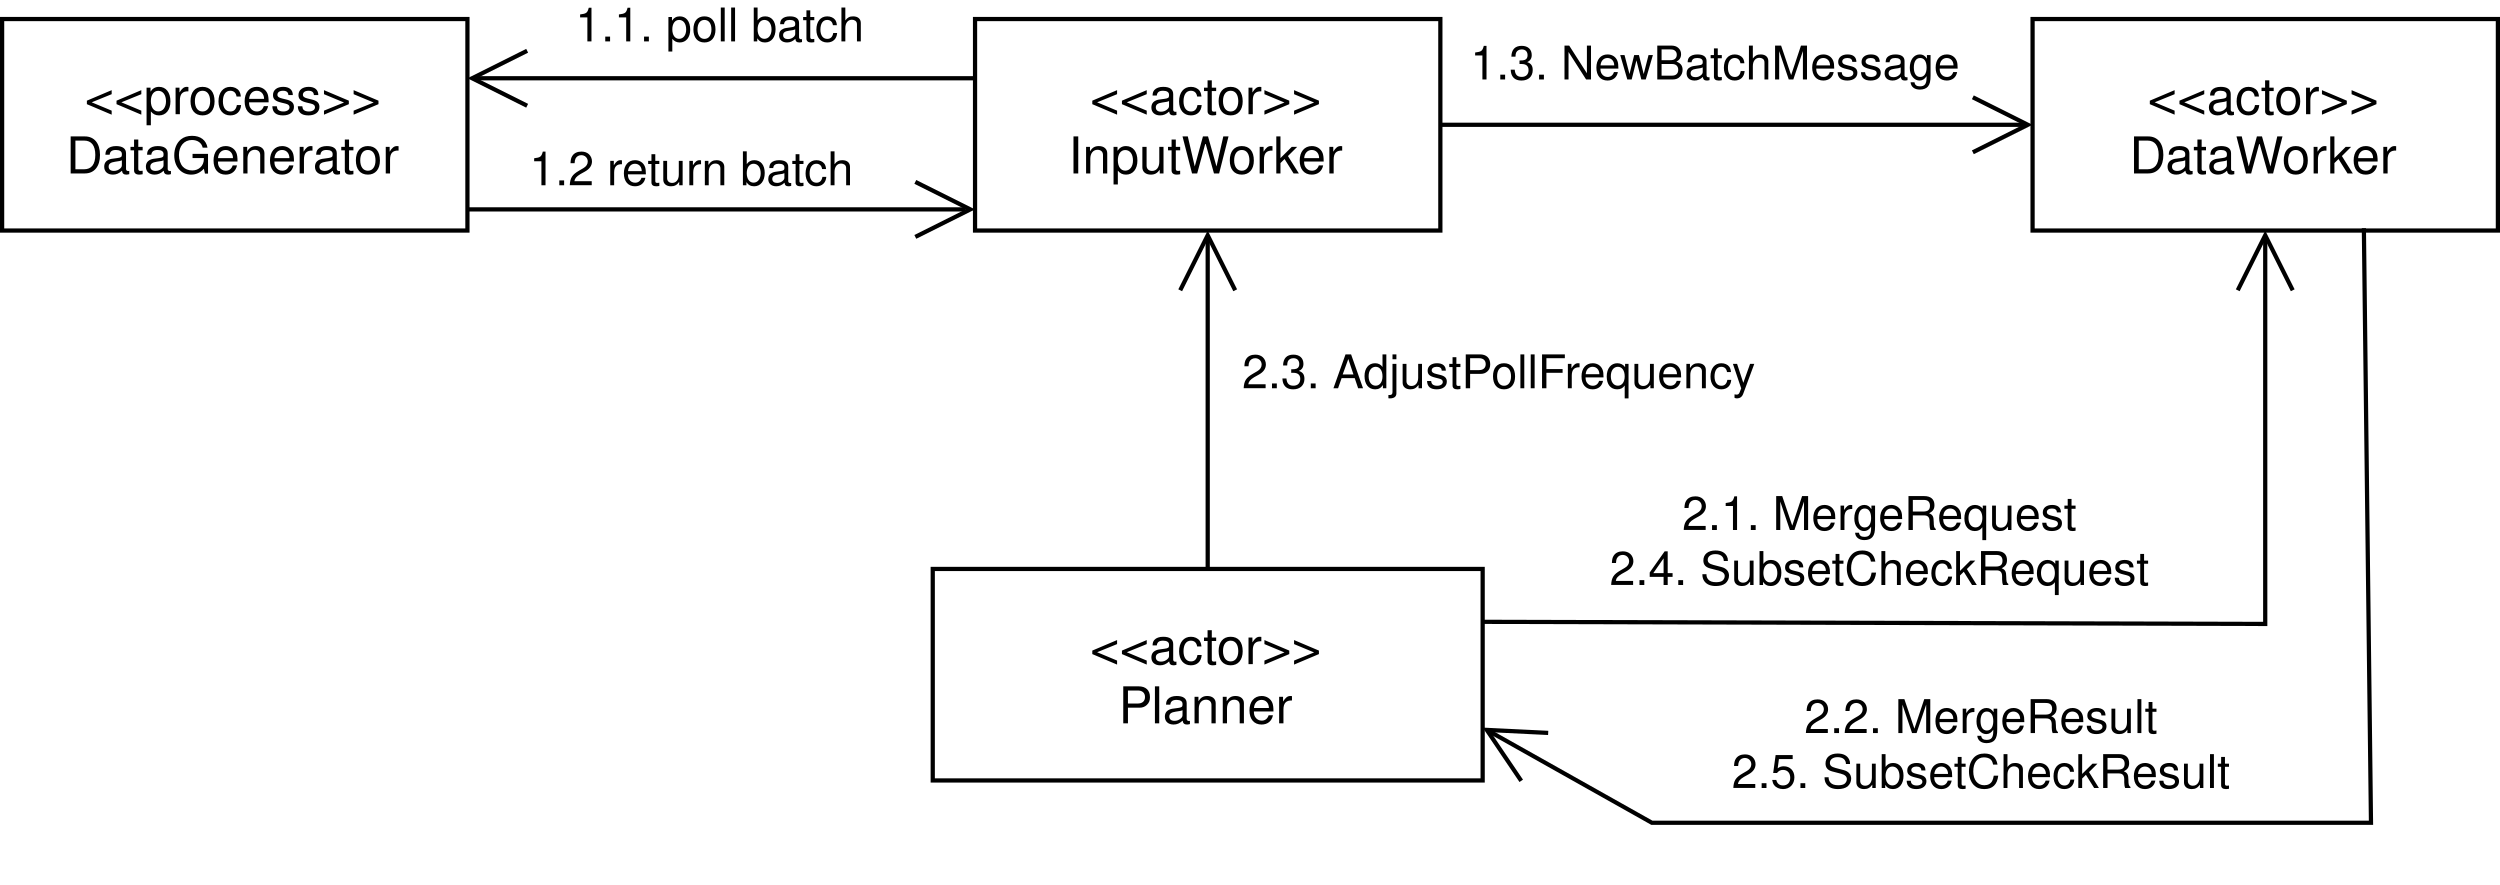
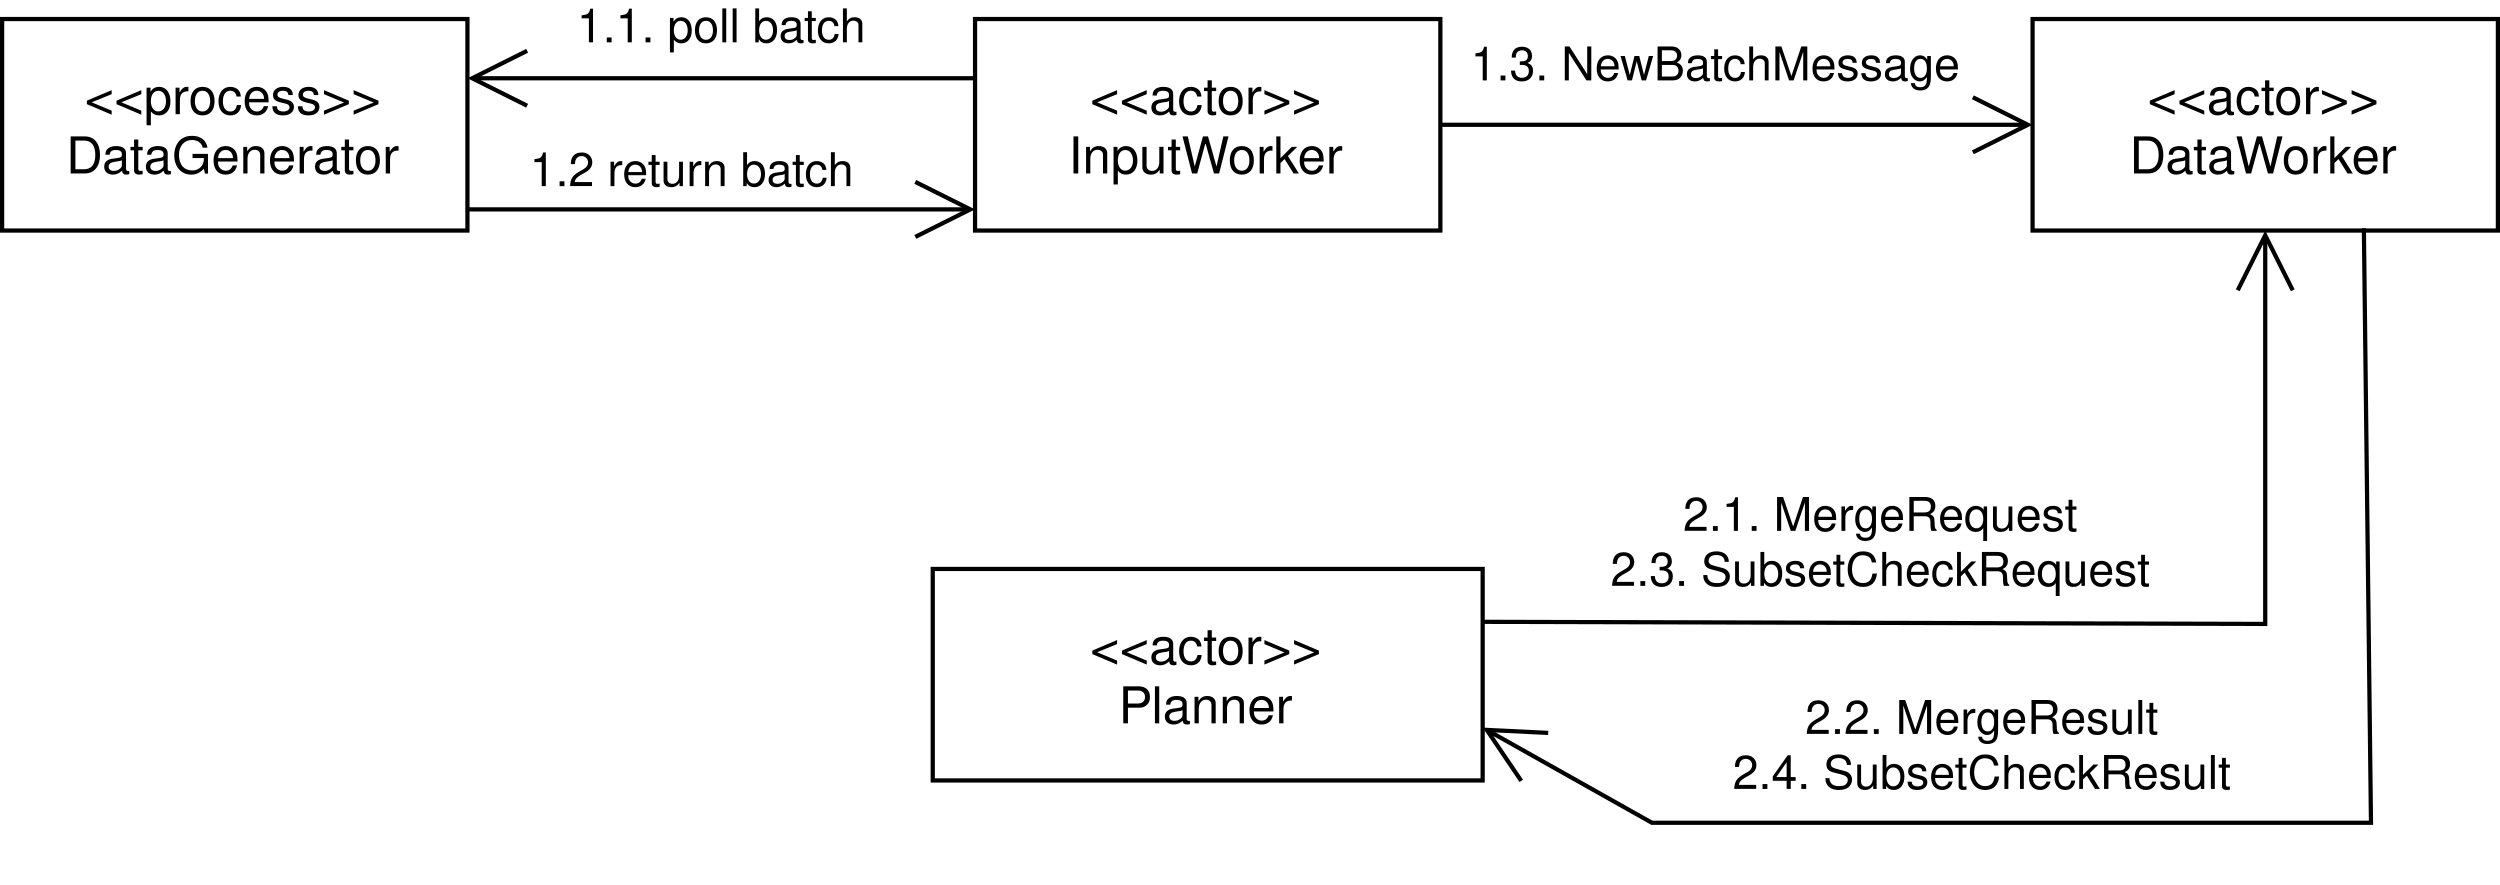
- <svg xmlns="http://www.w3.org/2000/svg" version="1.1" width="591px" height="209px" viewBox="-0.5 -0.5 591 209" content="&lt;mxfile host=&quot;Electron&quot; modified=&quot;2022-09-29T23:54:06.908Z&quot; agent=&quot;5.0 (X11; Linux x86_64) AppleWebKit/537.36 (KHTML, like Gecko) draw.io/20.3.0 Chrome/104.0.511.114 Electron/20.1.3 Safari/537.36&quot; etag=&quot;RxB1-_FU1YBXpfAkwTi2&quot; version=&quot;20.3.0&quot; type=&quot;device&quot;&gt;&lt;diagram id=&quot;w2qkUoYywfyTPRpWOiJ7&quot; name=&quot;Page-1&quot;&gt;3Vlbd5s4EP41fjQHJK6PJjTZS7PN2Tw02zcFFJsGI0eI2vTXr2Qk7iFOYmK3fjBoGEaa2zfSMIMX690VRZvVNYlwMgN6tJvBYAaAYduQXwSlKCmm5ZaEJY0jyVQTbuOfWBJ1Sc3jCGctRkZIwuJNmxiSNMUha9EQpWTbZnsgSXvWDVriHuE2REmf+jWO2KqkupZe0//A8XKlZjZ0+WSNFLMkZCsUkW2DBD/N4AUlhJV3690FToTxlF3K9y6feVotjOKUHfKCvvCe5nfBF+b4f10tlvTb9jOeSyk/UJJLhWfATrg8X11RyAjlg6UkqusMQO4j6P+ZbnL2ldBHTKWerEgqWd0lqvkwZXjXIMklX2GyxowWnEU9VZYuOuNt7Q1DBcuq4QnFh2QALCvRtY34jTTTK0wG3m2yADE0ncVM/dwsBt9tsZsE8fSeJsDMtrmAO2Au+JHmcgbM1dEbp9FCgBsfkQ1OuYU45TIW8wRGOZJQanDVfUryNMJiTmFMvIvZnWLk9/8JumbJUbBrsAWFHDxr6IzkNMQvIwxDdInZCJ9UEkctPO67rekWW7qA4gSx+Ecbsof8IsXdkJirUYUAhJ0Q8DquLZWUbzUhtiPI9F4QVFqhJ2gfJpWOb48cldWN0DE0qHHKP3jrIxaurnGWiYrXCyhu9s/onhdvnoxJvOQhFYTc1zznoC+SKeYlcSEfrOMoEi/6FGfxT3S/FyKiZCMU26tq+TMrGIyb0ZDvZm1V1+UkrdI5lM1zXTNc3ThKWLgtX84Nqy2APDxkeBI3uhMDwNuTGR6YzMbpkhk4nfLndvx2aDJD+wVBEyezd5IyAKaqA4eGzgnrAHAdzfYA1J3y3zGPUxYABFollP+LfU1TrnFYleCuRkWDTaLts+qYltVZP+zEaSnxuCWof6IAmiFK0DXmWv2Ln3KcscbWDmimeHqb33M0vVjh8LHiOVmNem4T+epyBB1d03UDOh5XFpqm13aIM7KFHPbpvB068KNKkip+06FRyhdYwZEYlHjkWGpcA9J+pBBJwRhn3YutocxzvVEsE4MbTGNuGxFC78Q3cCC+wdPhGwTH2ue6bUHVBvrYCNadx9RH1wWNUf6JEM8eQDzQQLwsT9qAZ/UAr2T5DfDOM0fwDhruL4N3/UM4KE9Si+h7nvHQTpJLKgpVGha/g+eAO1qpugl+Fp5DjwUN/r4r7HnhfdktzG++/3RAR3NDSciPwS806K5wiinat6WO33Sad4DtQ3t0g2YDU9d3VaaP0XQ6RfHsNaJtAXX1ryPw4FPmq6Qe78g5GAT9Rq1R7t03ZP/yvWghnRDtRiP3rHpH1Tmo6h59GABOvVM/q6zspo9nHSMpe7k+LnbirOzvLw2tNB3LaXquaanC8KzSst3QmXcbL29JSj6sv+GW7PWXcPjpfw==&lt;/diagram&gt;&lt;/mxfile&gt;" style="background-color: rgb(255, 255, 255);">
+ <svg xmlns="http://www.w3.org/2000/svg" version="1.1" width="591px" height="209px" viewBox="-0.5 -0.5 591 209" content="&lt;mxfile host=&quot;Electron&quot; modified=&quot;2022-10-06T12:18:29.043Z&quot; agent=&quot;5.0 (X11; Linux x86_64) AppleWebKit/537.36 (KHTML, like Gecko) draw.io/20.3.0 Chrome/104.0.511.114 Electron/20.1.3 Safari/537.36&quot; etag=&quot;UTFig45J-3CqVJ981jY8&quot; version=&quot;20.3.0&quot; type=&quot;device&quot;&gt;&lt;diagram id=&quot;w2qkUoYywfyTPRpWOiJ7&quot; name=&quot;Page-1&quot;&gt;3Vlbd5s4EP41PJoDEhh4NKHNXpptzuahad8UUGxOMHKEqE1//UpG4h7iNBD7rB9sZhhGmtunGazBq+3hmqLd5oZEONGAER00GGgAmI4H+I/gFCXHtp2SsaZxJIVqxl38C0umIbl5HOGsJcgISVi8azNDkqY4ZC0eopTs22KPJGmvukNr3GPchSjpc7/FEduUXNc2av4fOF5v1MqmIe9skRKWjGyDIrJvsOAnDV5RQlh5tT1c4UQ4T/mlfO7zC3erjVGcslMeMFbe8+I++Moc/6/r1Zr+2H/BC6nlJ0pyabAGlgnX56tfFDJCObGWTPWrAchjBP0/013OvhH6hKm0kxVJpau7RbUepgwfGiy55WtMtpjRgouou8rTRYfe19EwVbJsGpFQckgmwLpSXfuIX0g3vcFl4N0uCxBD83nMMi7NY/DdHrtNEC/veRLMarsLuAPugh/pLmfAXR27cRqtBLhxiuxwyj3EOZ9jsU5glpSEUpOb7lOSpxEWawpn4kPM7pUgv/4u+LotqeDQEAsKSbzo6IzkNMSvIwxDdI3ZiJw0EkctPO6HrRmWpQwBxQli8c82ZA/FRaq7JTE3o0oBCDsp4HVCWxopn2pCbEeR5b2iqPRCT9ExTSobfz9zVFU3UsfUoc45/+C9j1i4ucFZJk68XkJxt39BD/zw5sWYxGueUkHIY81rDvqimGJ+JK7kjW0cReJBn+Is/oUejkpEluyEYUdTbV+zg8G8GU35btVW57pcpHV0DlXzwtBN1zAnSQu3FcuFabcVkMfHDM8SRu8sAADmQgB4+QgAXEdfegAaTvntWNMAAoBAr5Tyb3GiNfWap+EDDzUqGmKyzl40x7Ltzv5hJ09LjdOCT7+XBLopwOcGc6v+xc85zljjUAclNN3lD7yOrjY4fKpkzoZOL7UPbwYi6Bi6YZjQ8bix0LK8dkCckeZhOKaLdurAjwIjBXvzoVHKN1jBkSBKPHJsRdeAdKQUIikY46JHtTWUea43imWCuMU05r4RKfROfAMn4hs8Y4cDpupw3LaiqnWaGsG661jG6L6gOSo/E+ItBxAPNBAvy5M24Fk9wCtF/gd451kjeAdN9wLxDj0VNPj7vlguCu/rYWX98P3nE96I7CgJeRv9yoB/jfnAio5j7fRD68I944w/6LahtyJz9KyGNsHQeg4I7r3IWoqCqT8dhacCMnyT1unmz8Ek6L/oMcsOcEeODz+IEfSMaDeauRc1e1bddDV9fhgAzt3vXVRVdsvHs6coyl6tj6uduSr7XYqpl65jOU0vtSxVGl5UWbZfCyy64/vvFCUn6/+ASvH6nzT46T8=&lt;/diagram&gt;&lt;/mxfile&gt;" style="background-color: rgb(255, 255, 255);">
  <defs />
  <g>
    <rect x="230" y="4" width="110" height="50" fill="rgb(255, 255, 255)" stroke="rgb(0, 0, 0)" pointer-events="all" />
    <g fill="rgb(0, 0, 0)" font-family="Helvetica" text-anchor="middle" font-size="12px">
      <text x="284.5" y="26.5">&lt;&lt;actor&gt;&gt;</text>
      <text x="284.5" y="40.5">InputWorker</text>
    </g>
    <rect x="480" y="4" width="110" height="50" fill="rgb(255, 255, 255)" stroke="rgb(0, 0, 0)" pointer-events="all" />
    <g fill="rgb(0, 0, 0)" font-family="Helvetica" text-anchor="middle" font-size="12px">
      <text x="534.5" y="26.5">&lt;&lt;actor&gt;&gt;</text>
      <text x="534.5" y="40.5">DataWorker</text>
    </g>
    <rect x="220" y="134" width="130" height="50" fill="rgb(255, 255, 255)" stroke="rgb(0, 0, 0)" pointer-events="all" />
    <g fill="rgb(0, 0, 0)" font-family="Helvetica" text-anchor="middle" font-size="12px">
      <text x="284.5" y="156.5">&lt;&lt;actor&gt;&gt;</text>
      <text x="284.5" y="170.5">Planner</text>
    </g>
    <path d="M 340 29 L 477.76 29" fill="none" stroke="rgb(0, 0, 0)" stroke-miterlimit="10" pointer-events="stroke" />
    <path d="M 465.88 35.5 L 478.88 29 L 465.88 22.5" fill="none" stroke="rgb(0, 0, 0)" stroke-miterlimit="10" pointer-events="all" />
    <g fill="rgb(0, 0, 0)" font-family="Helvetica" text-anchor="middle" font-size="11px">
-       <rect fill="rgb(255, 255, 255)" stroke="none" x="347" y="8" width="118" height="14" stroke-width="0" />
-       <text x="404.93" y="18.29">1.3. NewBatchMessage</text>
+       <rect fill="rgb(255, 255, 255)" stroke="none" x="347" y="9" width="118" height="14" stroke-width="0" />
+       <text x="405" y="18.5">1.3. NewBatchMessage</text>
    </g>
-     <path d="M 285 134 L 285 56.24" fill="none" stroke="rgb(0, 0, 0)" stroke-miterlimit="10" pointer-events="stroke" />
-     <path d="M 291.5 68.12 L 285 55.12 L 278.5 68.12" fill="none" stroke="rgb(0, 0, 0)" stroke-miterlimit="10" pointer-events="all" />
    <path d="M 350 146.5 L 535 147 L 535 56.24" fill="none" stroke="rgb(0, 0, 0)" stroke-miterlimit="10" pointer-events="stroke" />
    <path d="M 541.5 68.12 L 535 55.12 L 528.5 68.12" fill="none" stroke="rgb(0, 0, 0)" stroke-miterlimit="10" pointer-events="all" />
    <g fill="rgb(0, 0, 0)" font-family="Helvetica" text-anchor="middle" font-size="11px">
      <rect fill="rgb(255, 255, 255)" stroke="none" x="380" y="115" width="130" height="27" stroke-width="0" />
-       <text x="443.79" y="124.79">2.1. MergeRequest</text>
-       <text x="443.79" y="137.79">2.4. SubsetCheckRequest</text>
+       <text x="444" y="125">2.1. MergeRequest</text>
+       <text x="444" y="138">2.3. SubsetCheckRequest</text>
    </g>
    <path d="M 558.32 53.45 L 560 194 L 390 194 L 351.95 172.6" fill="none" stroke="rgb(0, 0, 0)" stroke-miterlimit="10" pointer-events="stroke" />
    <path d="M 365.49 172.76 L 350.97 172.05 L 359.12 184.09" fill="none" stroke="rgb(0, 0, 0)" stroke-miterlimit="10" pointer-events="all" />
    <g fill="rgb(0, 0, 0)" font-family="Helvetica" text-anchor="middle" font-size="11px">
      <rect fill="rgb(255, 255, 255)" stroke="none" x="409" y="163" width="120" height="27" stroke-width="0" />
-       <text x="467.79" y="172.79">2.2. MergeResult</text>
-       <text x="467.79" y="185.79">2.5. SubsetCheckResult</text>
-     </g>
-     <g fill="rgb(0, 0, 0)" font-family="Helvetica" text-anchor="middle" font-size="11px">
-       <rect fill="rgb(255, 255, 255)" stroke="none" x="293" y="81" width="124" height="14" stroke-width="0" />
-       <text x="353.79" y="91.29">2.3. AdjustPollFrequency</text>
+       <text x="468" y="173">2.2. MergeResult</text>
+       <text x="468" y="186">2.4. SubsetCheckResult</text>
    </g>
    <rect x="0" y="4" width="110" height="50" fill="rgb(255, 255, 255)" stroke="rgb(0, 0, 0)" pointer-events="all" />
    <g fill="rgb(0, 0, 0)" font-family="Helvetica" text-anchor="middle" font-size="12px">
      <text x="54.5" y="26.5">&lt;&lt;process&gt;&gt;</text>
      <text x="54.5" y="40.5">DataGenerator</text>
    </g>
    <path d="M 230 18 L 112.24 18" fill="none" stroke="rgb(0, 0, 0)" stroke-miterlimit="10" pointer-events="stroke" />
    <path d="M 124.12 11.5 L 111.12 18 L 124.12 24.5" fill="none" stroke="rgb(0, 0, 0)" stroke-miterlimit="10" pointer-events="all" />
    <g fill="rgb(0, 0, 0)" font-family="Helvetica" text-anchor="middle" font-size="11px">
-       <rect fill="rgb(255, 255, 255)" stroke="none" x="135" y="-1" width="71" height="14" stroke-width="0" />
-       <text x="169.64" y="9.29">1.1. poll batch</text>
+       <rect fill="rgb(255, 255, 255)" stroke="none" x="136" y="0" width="71" height="14" stroke-width="0" />
+       <text x="170" y="9.5">1.1. poll batch</text>
    </g>
    <path d="M 110 49 L 227.76 49" fill="none" stroke="rgb(0, 0, 0)" stroke-miterlimit="10" pointer-events="stroke" />
    <path d="M 215.88 55.5 L 228.88 49 L 215.88 42.5" fill="none" stroke="rgb(0, 0, 0)" stroke-miterlimit="10" pointer-events="all" />
    <g fill="rgb(0, 0, 0)" font-family="Helvetica" text-anchor="middle" font-size="11px">
-       <rect fill="rgb(255, 255, 255)" stroke="none" x="124" y="33" width="79" height="14" stroke-width="0" />
-       <text x="162.93" y="43.29">1.2 return batch</text>
+       <rect fill="rgb(255, 255, 255)" stroke="none" x="125" y="34" width="79" height="14" stroke-width="0" />
+       <text x="163" y="43.5">1.2 return batch</text>
    </g>
  </g>
</svg>
